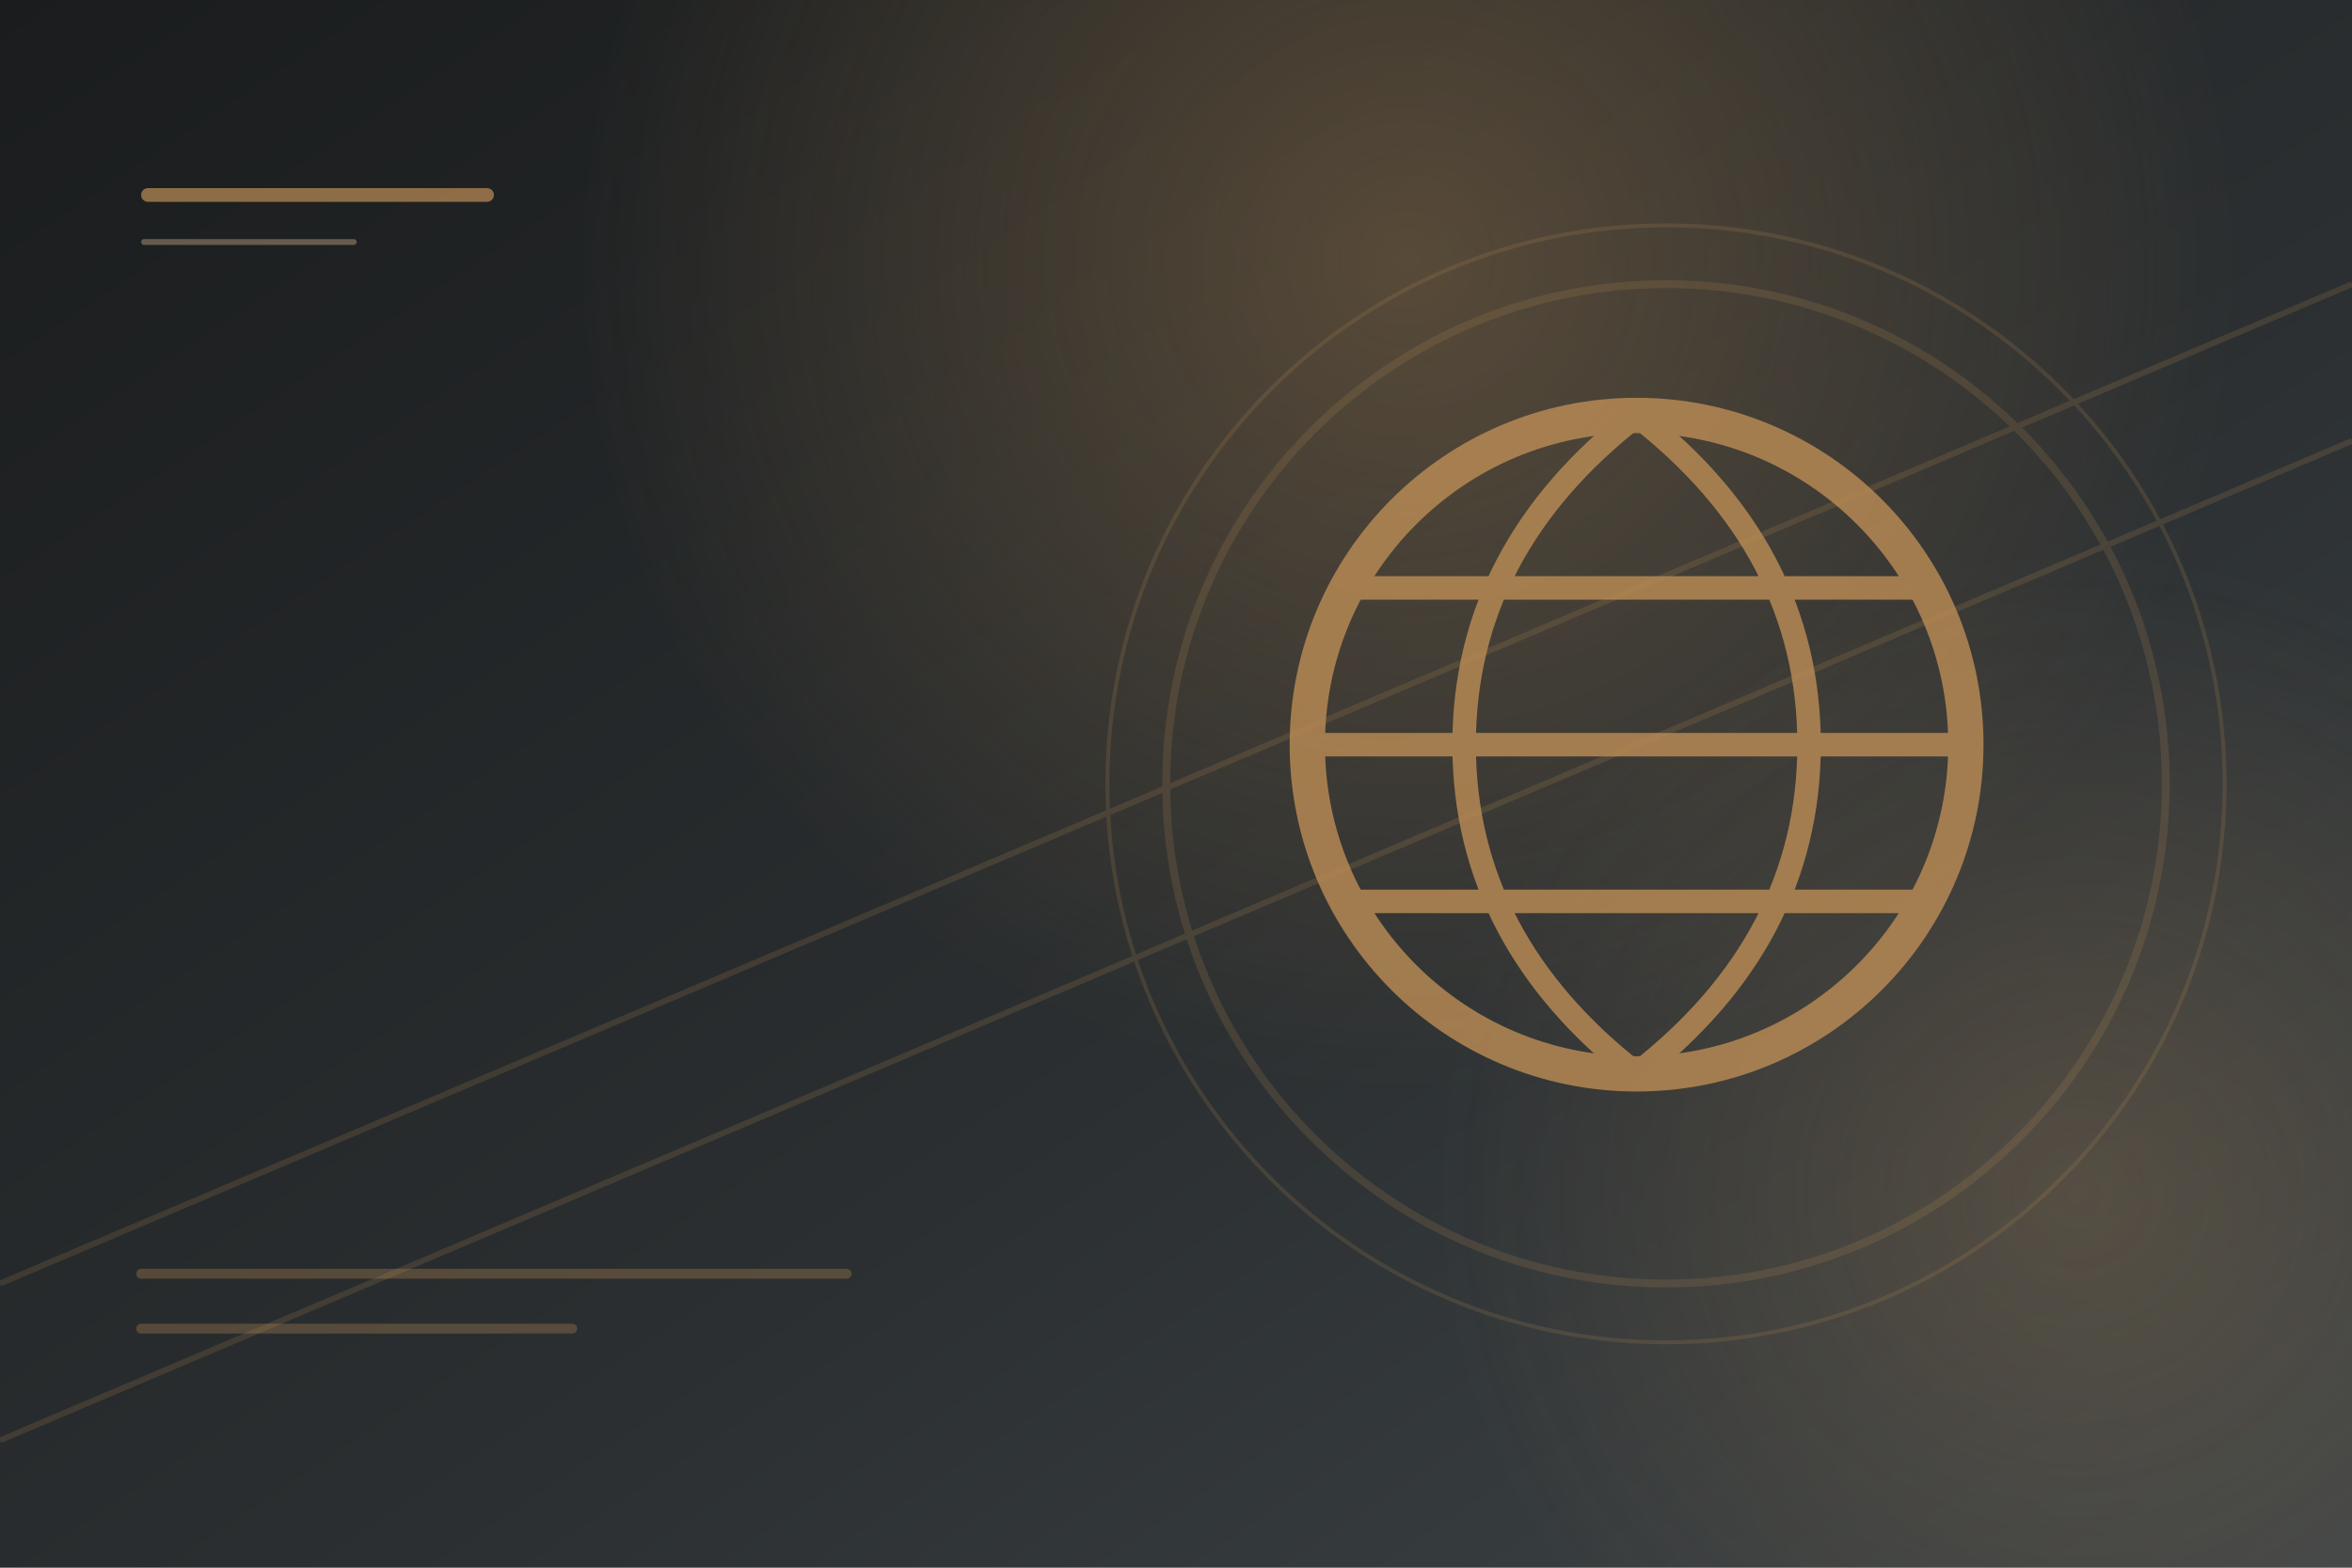
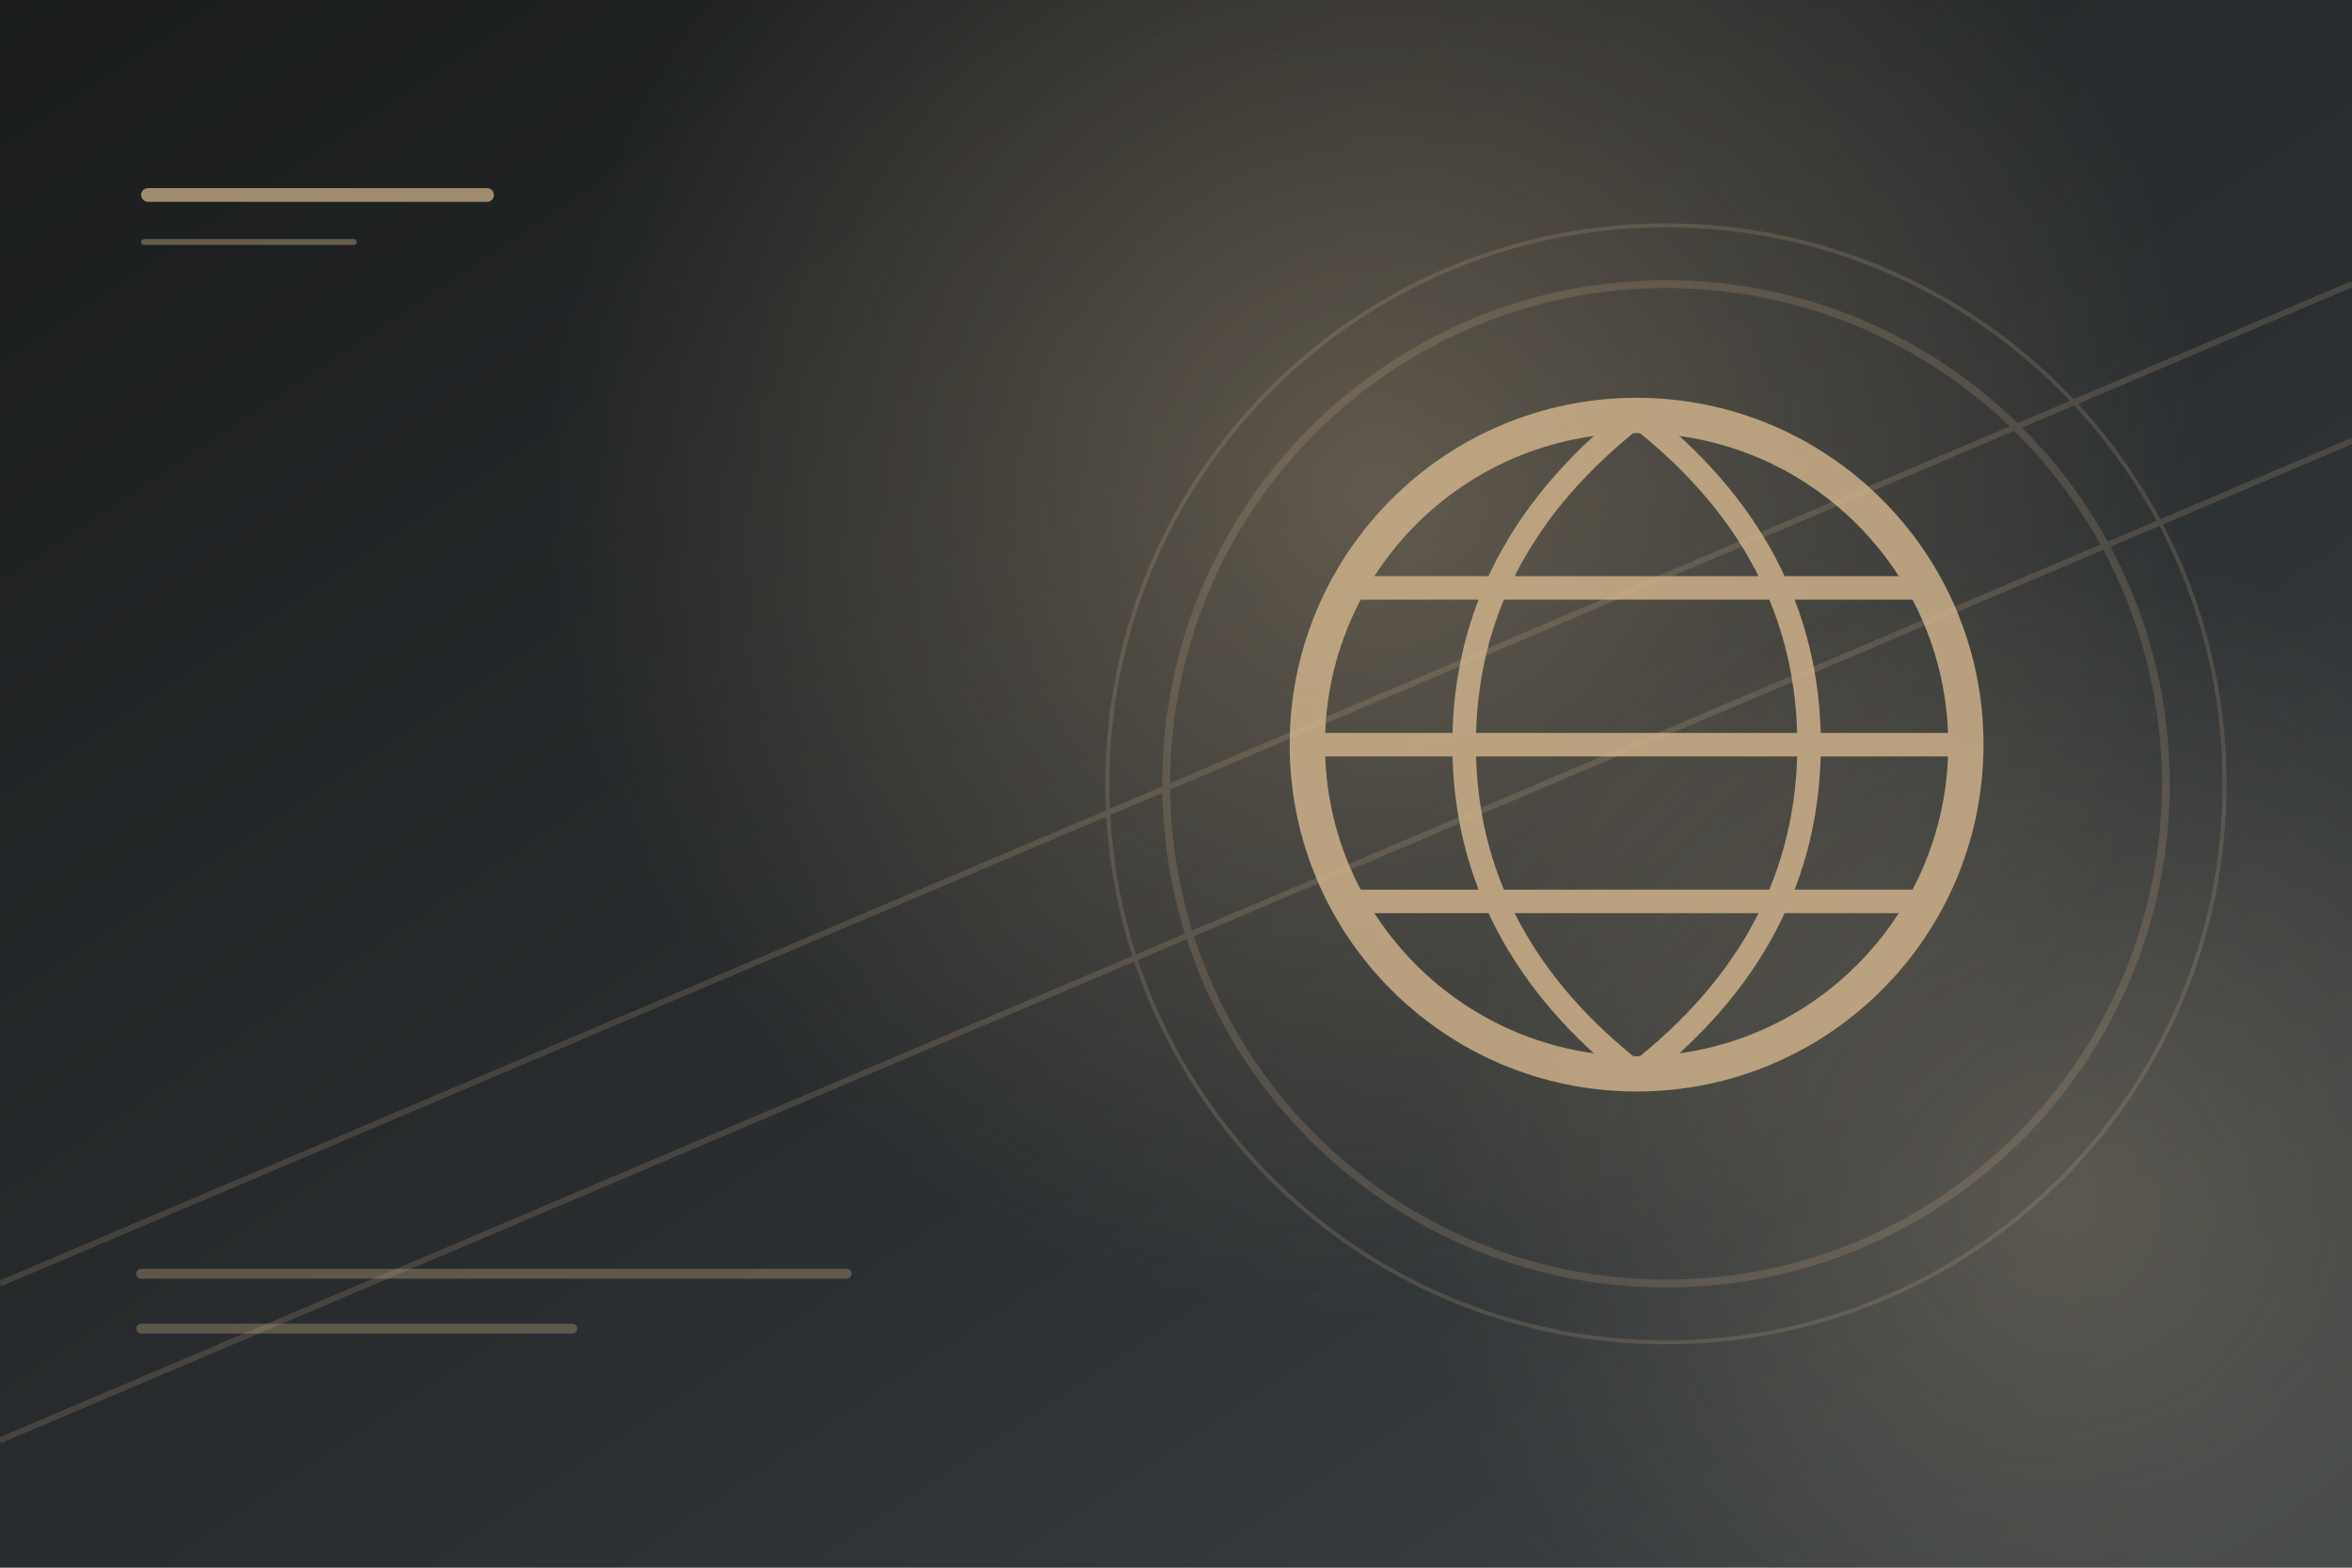
<svg xmlns="http://www.w3.org/2000/svg" width="1200" height="800" viewBox="0 0 1200 800" preserveAspectRatio="xMidYMid meet" role="img" aria-labelledby="title desc">
  <defs>
    <linearGradient id="bg" x1="0" y1="0" x2="1" y2="1">
      <stop stop-color="#1a1c1d" />
      <stop offset=".58" stop-color="#2b2f31" />
      <stop offset="1" stop-color="#3e4447" />
    </linearGradient>
    <radialGradient id="glow">
-       <stop stop-color="#b98b54" stop-opacity=".34" />
-       <stop offset="1" stop-color="#b98b54" stop-opacity="0" />
+       <stop stop-color="#d2b48c" stop-opacity=".34" />
+       <stop offset="1" stop-color="#d2b48c" stop-opacity="0" />
    </radialGradient>
  </defs>
  <rect width="1200" height="800" fill="url(#bg)" />
-   <circle cx="718" cy="134" r="420" fill="url(#glow)" />
-   <circle cx="1061" cy="610" r="330" fill="url(#glow)" opacity=".7" />
-   <g fill="none" stroke="#b98b54" opacity=".18">
+   <circle cx="701" cy="249" r="420" fill="url(#glow)" />
+   <circle cx="1052" cy="610" r="330" fill="url(#glow)" opacity=".7" />
+   <g fill="none" stroke="#d2b48c" opacity=".18">
    <path d="M0 655 1200 145M0 735 1200 225" stroke-width="3" />
    <circle cx="850" cy="400" r="255" stroke-width="4" />
    <circle cx="850" cy="400" r="285" stroke-width="2" />
  </g>
-   <g color="#b98b54" opacity=".82">
+   <g color="#d2b48c" opacity=".82">
    <circle cx="835" cy="380" r="168" fill="none" stroke="currentColor" stroke-width="18" />
    <path d="M667 380h336M835 212c-58 45-88 101-88 168s30 123 88 168M835 212c58 45 88 101 88 168s-30 123-88 168M690 300h290M690 460h290" fill="none" stroke="currentColor" stroke-width="12" />
  </g>
-   <rect x="72" y="96" width="180" height="7" rx="3.5" fill="#b98b54" opacity=".72" />
+   <rect x="72" y="96" width="180" height="7" rx="3.5" fill="#d2b48c" opacity=".72" />
  <rect x="72" y="122" width="110" height="3" rx="1.5" fill="#d2b48c" opacity=".4" />
-   <path d="M72 650h360M72 678h220" stroke="#b98b54" stroke-width="5" stroke-linecap="round" opacity=".32" />
+   <path d="M72 650h360M72 678h220" stroke="#d2b48c" stroke-width="5" stroke-linecap="round" opacity=".32" />
</svg>
